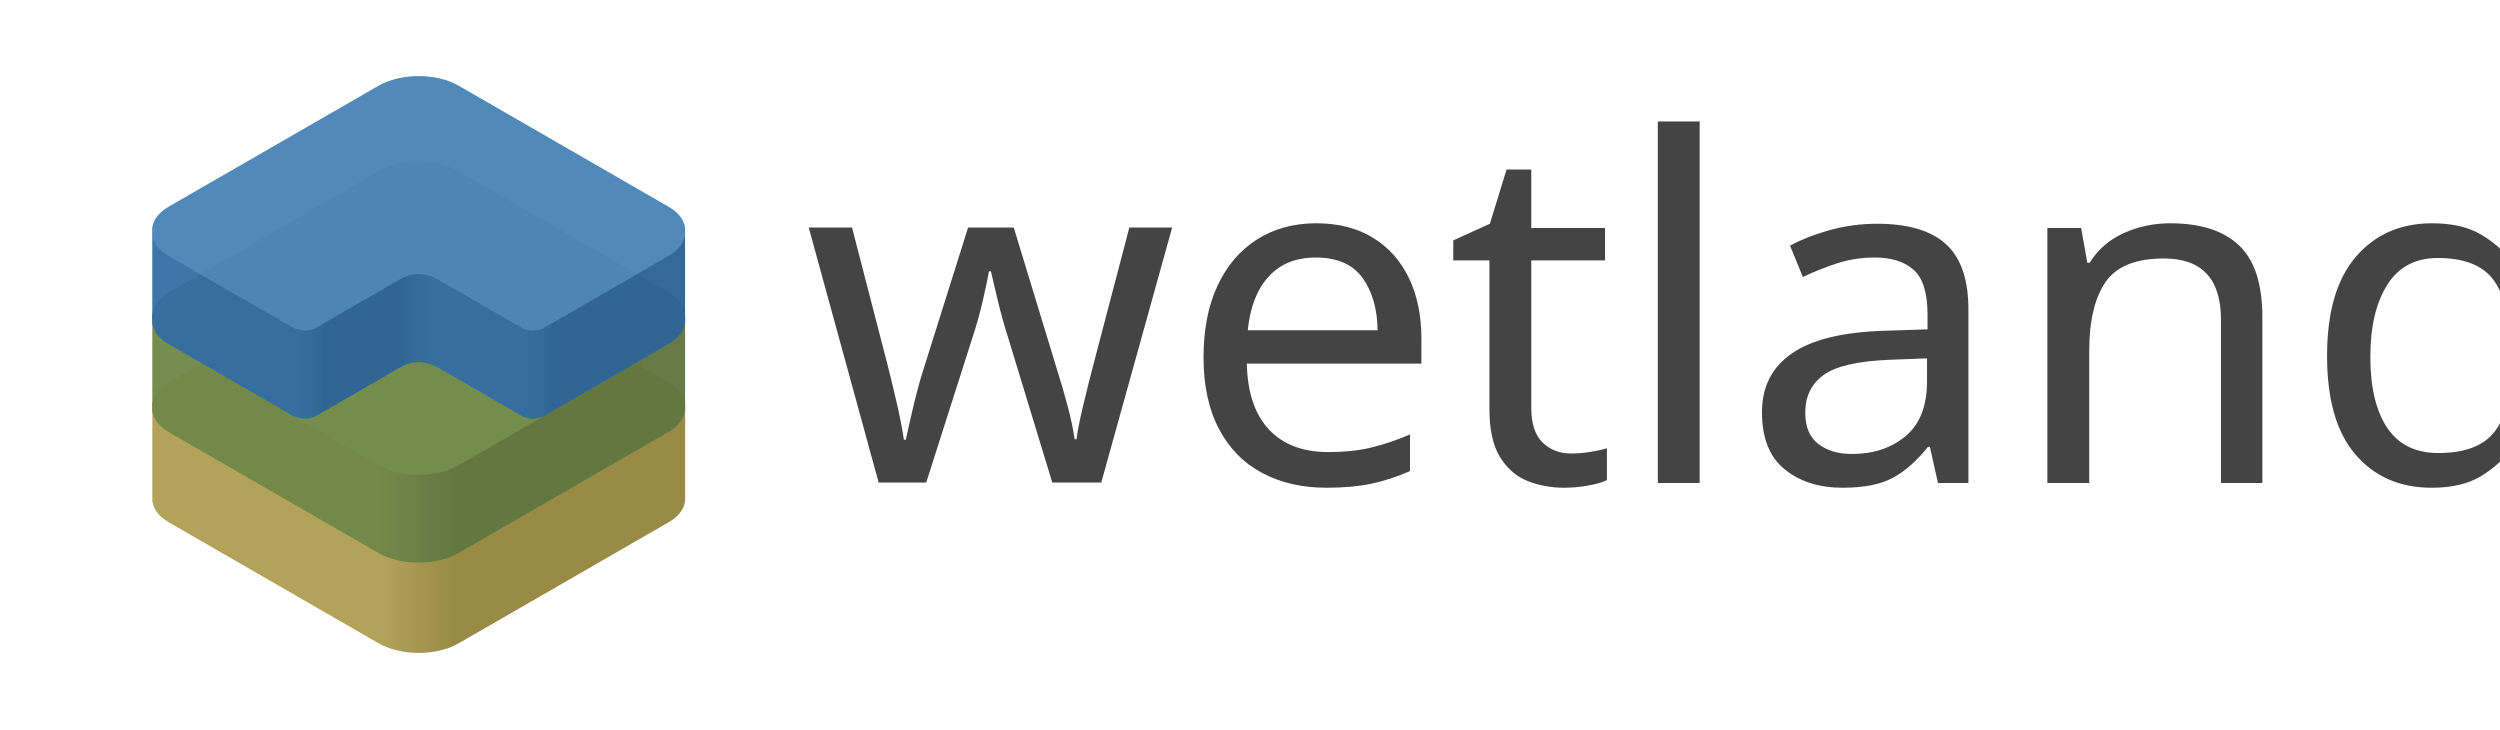
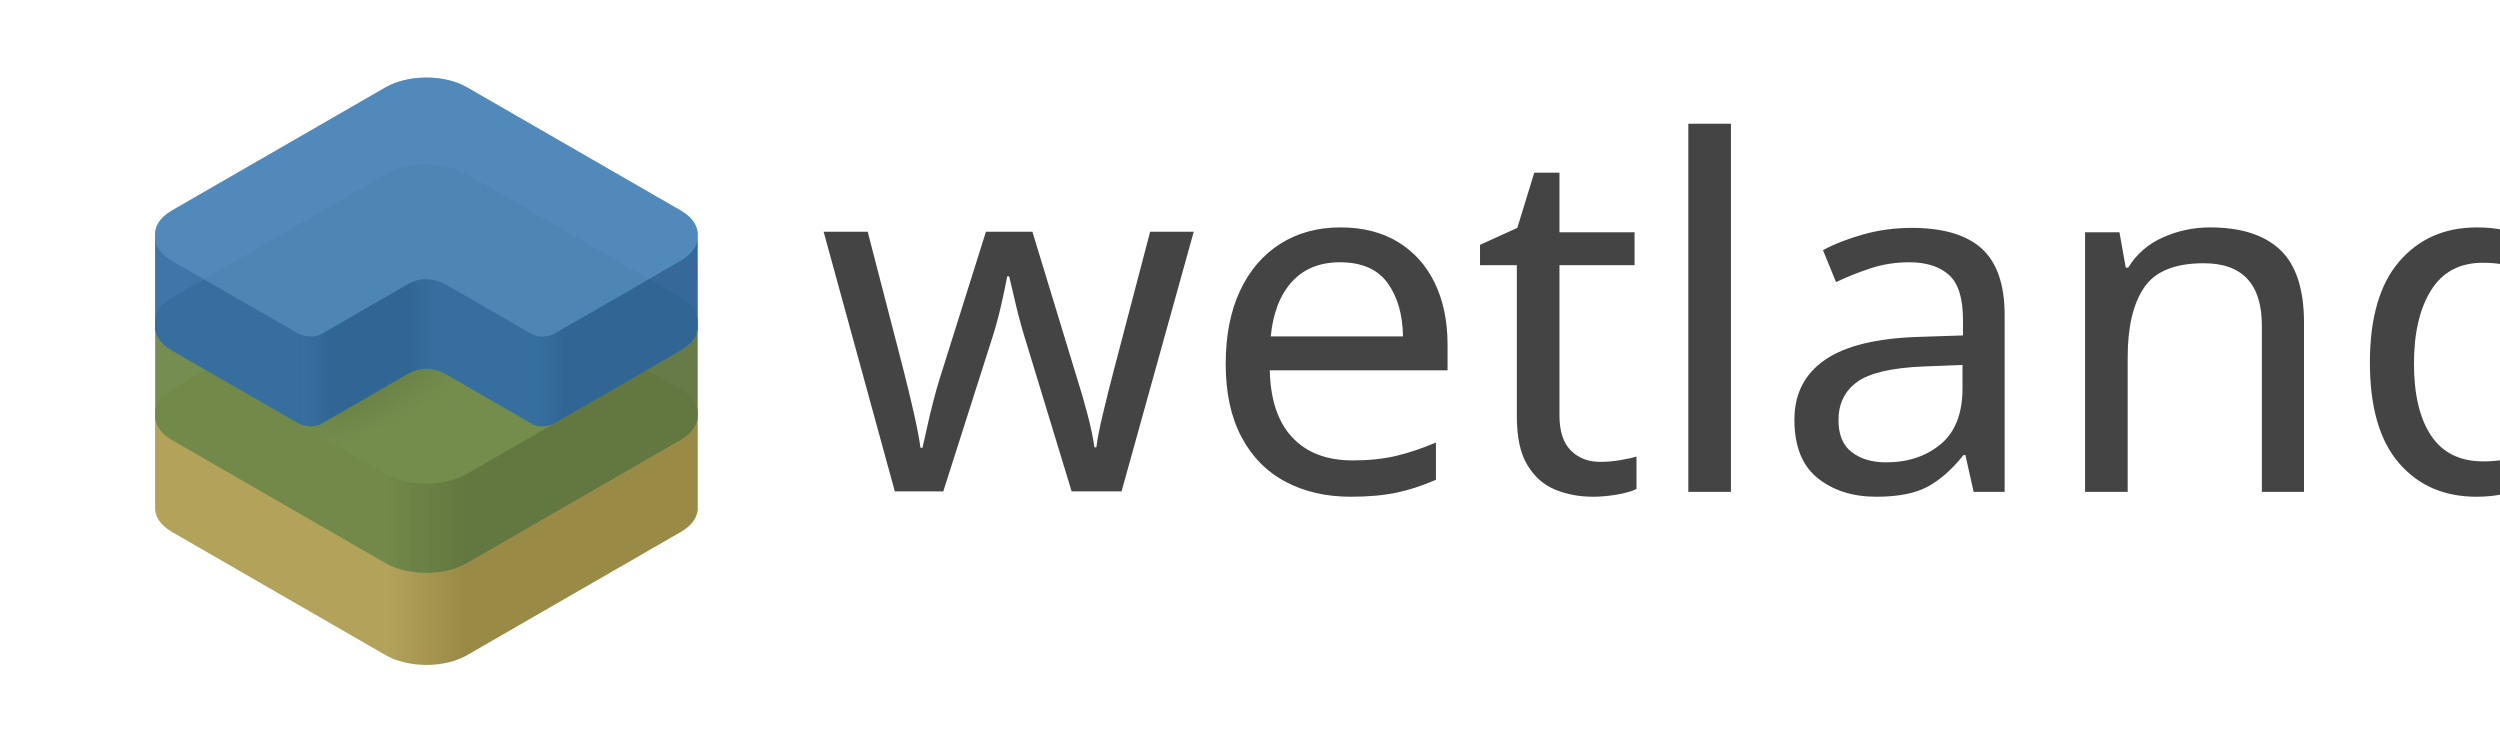
- <svg xmlns="http://www.w3.org/2000/svg" xmlns:xlink="http://www.w3.org/1999/xlink" viewBox="0 0 328.487 95.788" version="1.1" id="svg2" height="95.788" width="328.487">
-   <defs id="defs4">
-     <linearGradient id="linearGradient4857">
-       <stop id="stop4859" offset="0" style="stop-color:#326ea4;stop-opacity:0" />
-       <stop style="stop-color:#326ea4;stop-opacity:0" offset="0.25" id="stop4861" />
-       <stop id="stop4863" offset="0.324" style="stop-color:#285680;stop-opacity:0.388" />
-       <stop style="stop-color:#285680;stop-opacity:0.388" offset="0.467" id="stop4865" />
-       <stop id="stop4867" offset="0.535" style="stop-color:#326ea4;stop-opacity:0" />
-       <stop style="stop-color:#326ea4;stop-opacity:0" offset="0.679" id="stop4869" />
-       <stop id="stop4871" offset="0.753" style="stop-color:#285680;stop-opacity:0.388" />
-       <stop id="stop4873" offset="1" style="stop-color:#285680;stop-opacity:0.388" />
+ <svg xmlns="http://www.w3.org/2000/svg" xmlns:xlink="http://www.w3.org/1999/xlink" width="322.552" height="95.788" viewBox="0 0 322.552 95.788">
+   <defs>
+     <linearGradient id="e">
+       <stop offset="0" stop-color="#326ea4" stop-opacity="0" />
+       <stop offset=".25" stop-color="#326ea4" stop-opacity="0" />
+       <stop offset=".324" stop-color="#285680" stop-opacity=".388" />
+       <stop offset=".467" stop-color="#285680" stop-opacity=".388" />
+       <stop offset=".535" stop-color="#326ea4" stop-opacity="0" />
+       <stop offset=".679" stop-color="#326ea4" stop-opacity="0" />
+       <stop offset=".753" stop-color="#285680" stop-opacity=".388" />
+       <stop offset="1" stop-color="#285680" stop-opacity=".388" />
    </linearGradient>
-     <linearGradient id="linearGradient6605">
-       <stop id="stop6607" offset="0" style="stop-color:#6f8849;stop-opacity:0.961" />
-       <stop style="stop-color:#6f8849;stop-opacity:0.961" offset="0.429" id="stop4687" />
-       <stop style="stop-color:#60763f;stop-opacity:0.961" offset="0.571" id="stop4685" />
-       <stop id="stop6609" offset="1" style="stop-color:#60763f;stop-opacity:0.961" />
+     <linearGradient id="d">
+       <stop offset="0" stop-color="#6f8849" stop-opacity=".961" />
+       <stop offset=".429" stop-color="#6f8849" stop-opacity=".961" />
+       <stop offset=".571" stop-color="#60763f" stop-opacity=".961" />
+       <stop offset="1" stop-color="#60763f" stop-opacity=".961" />
    </linearGradient>
-     <linearGradient id="linearGradient6587">
-       <stop id="stop6575" offset="0" style="stop-color:#b3a25a;stop-opacity:1;" />
-       <stop style="stop-color:#b3a25a;stop-opacity:1" offset="0.429" id="stop6589" />
-       <stop id="stop6603" offset="0.571" style="stop-color:#998a46;stop-opacity:1" />
-       <stop id="stop6577" offset="1" style="stop-color:#998a46;stop-opacity:1" />
+     <linearGradient id="c">
+       <stop offset="0" stop-color="#b3a25a" />
+       <stop offset=".429" stop-color="#b3a25a" />
+       <stop offset=".571" stop-color="#998a46" />
+       <stop offset="1" stop-color="#998a46" />
    </linearGradient>
-     <clipPath id="clipPath4356" clipPathUnits="userSpaceOnUse">
-       <path style="opacity:1;fill:#ff2c2c;fill-opacity:0.243;stroke:none;stroke-width:5;stroke-miterlimit:4;stroke-dasharray:none;stroke-dashoffset:0;stroke-opacity:1" d="m 1.011,1047.919 c -0.017,0.234 0.122,0.472 0.43,0.651 l 5.515,3.179 c 0.586,0.337 1.525,0.339 2.107,0 l 5.515,-3.179 c 0.309,-0.178 0.451,-0.416 0.434,-0.651" id="use4358" />
+     <clipPath id="a">
+       <path d="M8.338 1026.773l1.374.792c.247.1.467.091.629-.02h.002l2.162-1.248c.33-.192.651-.192 1.012 0l2.16 1.248h.002c.15.103.352.122.578.043l2.116-1.22.873-.01.019-3.199H7.525l.144 3.518z" fill="#f11" fill-opacity=".231" stroke-width="5" />
    </clipPath>
-     <clipPath id="clipPath4453" clipPathUnits="userSpaceOnUse">
-       <path style="opacity:1;fill:#ff1111;fill-opacity:0.231;stroke:none;stroke-width:5;stroke-miterlimit:4;stroke-dasharray:none;stroke-dashoffset:0;stroke-opacity:1" d="m 3.341,1042.736 1.374,0.792 c 0.247,0.101 0.467,0.091 0.629,-0.02 l 0.002,0 2.162,-1.248 c 0.329,-0.192 0.651,-0.192 1.012,0 l 2.16,1.248 0.002,0 c 0.15,0.102 0.352,0.121 0.578,0.043 l 2.116,-1.22 0.873,-0.01 0.019,-3.199 -11.74,0 0.144,3.518 z" id="use4455" />
+     <clipPath id="b">
+       <path d="M3.349 1010.407l1.373.792c.247.1.468.09.63-.02h.001l2.162-1.248c.33-.193.651-.193 1.012 0l2.16 1.248h.002c.15.102.353.121.578.043l2.117-1.22.873-.01.018-3.2H2.535l.144 3.519z" fill="#f11" fill-opacity=".231" stroke-width="5" />
    </clipPath>
-     <clipPath id="clipPath4578" clipPathUnits="userSpaceOnUse">
-       <path style="opacity:1;fill:#ff2c2c;fill-opacity:0.243;stroke:none;stroke-width:5;stroke-miterlimit:4;stroke-dasharray:none;stroke-dashoffset:0;stroke-opacity:1" d="m 14.992,1040.947 c 0.017,-0.234 -0.122,-0.471 -0.43,-0.65 l -5.51,-3.176 c -0.585,-0.337 -1.524,-0.339 -2.105,0 l -5.51,3.176 c -0.309,0.178 -0.451,0.416 -0.434,0.65" id="use4580" />
+     <clipPath id="h">
+       <path d="M15.002 1046.663c.018.21-.124.423-.433.583l-5.515 2.844c-.582.303-1.522.302-2.108 0l-5.514-2.844c-.308-.16-.448-.373-.43-.583v-2.118c-.018-.21.122-.422.43-.583l5.514-2.844c.586-.302 1.526-.303 2.108 0l5.515 2.844c.309.16.45.373.433.583z" fill="#ff2c2c" fill-opacity=".243" stroke-width="5" />
    </clipPath>
-     <clipPath id="clipPath4408" clipPathUnits="userSpaceOnUse">
-       <path style="opacity:1;fill:#ff2c2c;fill-opacity:0.243;stroke:none;stroke-width:5;stroke-miterlimit:4;stroke-dasharray:none;stroke-dashoffset:0;stroke-opacity:1" d="m -28.532,997.453 c -0.017,0.234 0.122,0.472 0.43,0.651 l 5.515,3.179 c 0.586,0.337 1.525,0.339 2.107,0 l 5.515,-3.179 c 0.309,-0.178 0.451,-0.416 0.434,-0.651" id="use4410" />
+     <clipPath id="g">
+       <path d="M8 1040.379c-.38 0-.762.085-1.055.253l-5.515 3.178c-.308.18-.447.416-.43.65-.017.235.122.474.43.653l5.515 3.178c.586.337 1.525.339 2.108 0l5.513-3.178c.31-.178.453-.418.436-.653.017-.234-.127-.472-.436-.65l-5.513-3.178c-.291-.17-.672-.254-1.053-.254z" fill="#ff2c2c" fill-opacity=".243" stroke-width="5" />
    </clipPath>
-     <clipPath id="clipPath4420" clipPathUnits="userSpaceOnUse">
-       <path style="opacity:1;fill:#ff2c2c;fill-opacity:0.243;stroke:none;stroke-width:5;stroke-miterlimit:4;stroke-dasharray:none;stroke-dashoffset:0;stroke-opacity:1" d="m -13.007,1023.883 c 0.017,-0.234 -0.122,-0.471 -0.43,-0.65 l -5.51,-3.176 c -0.585,-0.337 -1.524,-0.339 -2.105,0 l -5.51,3.176 c -0.309,0.178 -0.451,0.416 -0.434,0.65" id="use4422" />
+     <clipPath id="j">
+       <path d="M8 1039.223c-.38 0-.762.085-1.055.254l-5.515 3.178c-.308.18-.447.416-.43.65-.017.235.122.473.43.653l5.515 3.177c.586.338 1.525.34 2.108 0l5.513-3.177c.31-.179.453-.418.436-.653.017-.234-.127-.472-.436-.65l-5.513-3.178c-.291-.17-.672-.254-1.053-.254z" fill="#ff2c2c" fill-opacity=".243" stroke-width="5" />
    </clipPath>
-     <clipPath id="clipPath4428" clipPathUnits="userSpaceOnUse">
-       <path style="opacity:1;fill:#ff2c2c;fill-opacity:0.243;stroke:none;stroke-width:5;stroke-miterlimit:4;stroke-dasharray:none;stroke-dashoffset:0;stroke-opacity:1" d="m -13.007,1024.821 c 0.017,-0.234 -0.122,-0.471 -0.43,-0.65 l -5.51,-3.176 c -0.585,-0.337 -1.524,-0.339 -2.105,0 l -5.51,3.176 c -0.309,0.178 -0.451,0.416 -0.434,0.65" id="use4430" />
+     <clipPath id="l">
+       <use xlink:href="#path5683" transform="translate(0 2.308)" width="100%" height="100%" />
    </clipPath>
-     <clipPath id="clipPath4455" clipPathUnits="userSpaceOnUse">
-       <path style="opacity:1;fill:#ff1111;fill-opacity:0.231;stroke:none;stroke-width:5;stroke-miterlimit:4;stroke-dasharray:none;stroke-dashoffset:0;stroke-opacity:1" d="m 8.338,1026.773 1.374,0.792 c 0.247,0.101 0.467,0.091 0.629,-0.02 l 0.002,0 2.162,-1.248 c 0.329,-0.192 0.651,-0.192 1.012,0 l 2.16,1.248 0.002,0 c 0.15,0.102 0.352,0.121 0.578,0.043 l 2.116,-1.22 0.873,-0.01 0.019,-3.199 -11.74,0 0.144,3.518 z" id="use4457" />
+     <filter id="m" x="-.066" width="1.133" y="-.139" height="1.278" color-interpolation-filters="sRGB">
+       <feGaussianBlur stdDeviation=".388" />
+     </filter>
+     <linearGradient xlink:href="#c" id="f" x1="5.932" y1="15.685" x2="19.937" y2="15.685" gradientUnits="userSpaceOnUse" gradientTransform="matrix(5 0 0 5 -9.656 -15.001)" />
+     <linearGradient xlink:href="#d" id="i" x1="1" y1="1045.726" x2="15.004" y2="1045.726" gradientUnits="userSpaceOnUse" />
+     <linearGradient xlink:href="#e" id="k" gradientUnits="userSpaceOnUse" gradientTransform="matrix(5 0 0 5 15.007 -5174.552)" x1="1" y1="1041.39" x2="15.004" y2="1041.39" />
+     <clipPath id="n">
+       <path d="M54.982 47.584c-.834 0-1.65.24-2.474.72l-10.82 6.247h-.01c-.81.555-1.911.603-3.147.1l-1.472-.85 12.675 7.323c7.58 3.661 18.649-6.573 18.649-6.573l-10.81-6.246c-.903-.481-1.756-.721-2.59-.721z" fill="#a43232" fill-opacity=".375" fill-rule="evenodd" />
    </clipPath>
-     <clipPath id="clipPath4504" clipPathUnits="userSpaceOnUse">
-       <g id="use4506" transform="matrix(1,0,0,0.8095242,-4.978399,210.0643)" clip-path="url(#clipPath4455)">
-         <path style="opacity:1;fill:#ff2c2c;fill-opacity:0.243;stroke:none;stroke-width:5;stroke-miterlimit:4;stroke-dasharray:none;stroke-dashoffset:0;stroke-opacity:1" d="m 5.992,1025.04 c -0.017,0.234 0.122,0.472 0.43,0.651 l 5.515,3.179 c 0.586,0.337 1.525,0.339 2.107,0 l 5.515,-3.179 c 0.309,-0.178 0.451,-0.416 0.434,-0.651" id="use4810" />
-       </g>
-     </clipPath>
-     <clipPath id="clipPath4516" clipPathUnits="userSpaceOnUse">
-       <path style="opacity:1;fill:#ff2c2c;fill-opacity:0.243;stroke:none;stroke-width:5;stroke-miterlimit:4;stroke-dasharray:none;stroke-dashoffset:0;stroke-opacity:1" d="m -13.007,1022.921 c 0.017,-0.234 -0.122,-0.471 -0.43,-0.65 l -5.51,-3.176 c -0.585,-0.337 -1.524,-0.339 -2.105,0 l -5.51,3.176 c -0.309,0.178 -0.451,0.416 -0.434,0.65" id="use4518" />
-     </clipPath>
-     <clipPath id="clipPath4528" clipPathUnits="userSpaceOnUse">
-       <path style="opacity:1;fill:#ff2c2c;fill-opacity:0.243;stroke:none;stroke-width:5;stroke-miterlimit:4;stroke-dasharray:none;stroke-dashoffset:0;stroke-opacity:1" d="m -13.007,1022.892 c 0.017,-0.234 -0.122,-0.471 -0.43,-0.65 l -5.51,-3.176 c -0.585,-0.337 -1.524,-0.339 -2.105,0 l -5.51,3.176 c -0.309,0.178 -0.451,0.416 -0.434,0.65" id="use4530" />
-     </clipPath>
-     <clipPath id="clipPath4535" clipPathUnits="userSpaceOnUse">
-       <path style="opacity:1;fill:#ff1111;fill-opacity:0.231;stroke:none;stroke-width:5;stroke-miterlimit:4;stroke-dasharray:none;stroke-dashoffset:0;stroke-opacity:1" d="m 3.349,1010.407 1.374,0.792 c 0.247,0.101 0.467,0.091 0.629,-0.02 l 0.002,0 2.162,-1.248 c 0.329,-0.192 0.651,-0.192 1.012,0 l 2.16,1.248 0.002,0 c 0.15,0.102 0.352,0.121 0.578,0.043 l 2.116,-1.22 0.873,-0.01 0.019,-3.199 -11.74,0 0.144,3.518 z" id="use4537" />
-     </clipPath>
-     <clipPath id="clipPath4558" clipPathUnits="userSpaceOnUse">
-       <g transform="matrix(1,0,0,0.9444444,5.8043036e-8,89.10887)" id="g4560" clip-path="url(#clipPath4535)">
-         <path style="opacity:1;fill:#ff2c2c;fill-opacity:0.243;stroke:none;stroke-width:5;stroke-miterlimit:4;stroke-dasharray:none;stroke-dashoffset:0;stroke-opacity:1" d="m 1.013,1008.675 c -0.017,0.234 0.122,0.472 0.43,0.651 l 5.515,3.179 c 0.586,0.337 1.525,0.339 2.107,0 l 5.515,-3.179 c 0.309,-0.178 0.451,-0.416 0.434,-0.651" id="use4562" />
-       </g>
-     </clipPath>
-     <clipPath id="clipPath4577" clipPathUnits="userSpaceOnUse">
-       <path style="opacity:1;fill:#ff2c2c;fill-opacity:0.243;stroke:none;stroke-width:5;stroke-miterlimit:4;stroke-dasharray:none;stroke-dashoffset:0;stroke-opacity:1" d="m 1.019,1047.915 c -0.017,0.234 0.122,0.472 0.43,0.651 l 5.515,3.179 c 0.586,0.337 1.525,0.339 2.107,0 l 5.515,-3.179 c 0.309,-0.178 0.451,-0.416 0.434,-0.651" id="use4579" />
-     </clipPath>
-     <clipPath id="clipPath4585" clipPathUnits="userSpaceOnUse">
-       <path style="opacity:1;fill:#ff2c2c;fill-opacity:0.243;stroke:none;stroke-width:5;stroke-miterlimit:4;stroke-dasharray:none;stroke-dashoffset:0;stroke-opacity:1" d="m 1.019,1047.915 c -0.017,0.234 0.122,0.472 0.43,0.651 l 5.515,3.179 c 0.586,0.337 1.525,0.339 2.107,0 l 5.515,-3.179 c 0.309,-0.178 0.451,-0.416 0.434,-0.651" id="use4587" />
-     </clipPath>
-     <clipPath id="clipPath4602" clipPathUnits="userSpaceOnUse">
-       <path style="opacity:1;fill:#ff2c2c;fill-opacity:0.243;stroke:none;stroke-width:5;stroke-miterlimit:4;stroke-dasharray:none;stroke-dashoffset:0;stroke-opacity:1" d="m 1.019,1047.92 c -0.017,0.234 0.122,0.472 0.43,0.651 l 5.515,3.179 c 0.586,0.337 1.525,0.339 2.107,0 l 5.515,-3.179 c 0.309,-0.178 0.451,-0.416 0.434,-0.651" id="use4604" />
-     </clipPath>
-     <clipPath id="clipPath4577-4" clipPathUnits="userSpaceOnUse">
-       <path style="opacity:1;fill:#ff2c2c;fill-opacity:0.243;stroke:none;stroke-width:5;stroke-miterlimit:4;stroke-dasharray:none;stroke-dashoffset:0;stroke-opacity:1" d="m 1.019,1047.915 c -0.017,0.234 0.122,0.472 0.43,0.651 l 5.515,3.179 c 0.586,0.337 1.525,0.339 2.107,0 l 5.515,-3.179 c 0.309,-0.178 0.451,-0.416 0.434,-0.651" id="use4579-2" />
-     </clipPath>
-     <clipPath id="clipPath5503" clipPathUnits="userSpaceOnUse">
-       <path id="use5505" style="opacity:1;fill:#ff2c2c;fill-opacity:0.243;stroke:none;stroke-width:5;stroke-miterlimit:4;stroke-dasharray:none;stroke-dashoffset:0;stroke-opacity:1" d="m 15.002,1047.985 c 0.017,0.235 -0.125,0.473 -0.434,0.651 l -5.515,3.179 c -0.582,0.339 -1.522,0.337 -2.107,0 l -5.515,-3.179 c -0.308,-0.179 -0.447,-0.417 -0.43,-0.651 l -1e-6,-2.368 c -0.017,-0.234 0.122,-0.472 0.43,-0.651 l 5.515,-3.179 c 0.586,-0.338 1.525,-0.339 2.107,0 l 5.515,3.179 c 0.309,0.178 0.451,0.416 0.434,0.651 z" />
-     </clipPath>
-     <clipPath id="clipPath5517" clipPathUnits="userSpaceOnUse">
-       <path id="use5519" style="opacity:1;fill:#ff2c2c;fill-opacity:0.243;stroke:none;stroke-width:5;stroke-miterlimit:4;stroke-dasharray:none;stroke-dashoffset:0;stroke-opacity:1" d="m 15.002,1046.663 c 0.017,0.21 -0.125,0.423 -0.434,0.583 l -5.515,2.844 c -0.582,0.303 -1.522,0.302 -2.107,0 l -5.515,-2.844 c -0.308,-0.16 -0.447,-0.373 -0.43,-0.583 l -1e-6,-2.118 c -0.017,-0.21 0.122,-0.422 0.43,-0.583 l 5.515,-2.844 c 0.586,-0.302 1.525,-0.304 2.107,0 l 5.515,2.844 c 0.309,0.159 0.451,0.373 0.434,0.583 z" />
-     </clipPath>
-     <clipPath id="clipPath5523" clipPathUnits="userSpaceOnUse">
-       <path style="opacity:1;fill:#ff2c2c;fill-opacity:0.243;stroke:none;stroke-width:5;stroke-miterlimit:4;stroke-dasharray:none;stroke-dashoffset:0;stroke-opacity:1" d="m 8,1040.379 c -0.381,2e-4 -0.762,0.085 -1.055,0.254 l -5.516,3.178 C 1.122,1043.989 0.983,1044.226 1,1044.46 c -0.017,0.234 0.122,0.473 0.43,0.652 l 5.516,3.178 c 0.586,0.337 1.525,0.339 2.107,0 l 5.514,-3.178 c 0.309,-0.178 0.453,-0.418 0.436,-0.652 0.017,-0.235 -0.126,-0.472 -0.436,-0.65 l -5.514,-3.178 C 8.762,1040.463 8.381,1040.378 8,1040.379 Z" id="use5525" />
-     </clipPath>
-     <clipPath id="clipPath5544" clipPathUnits="userSpaceOnUse">
-       <path id="use5546" d="m 8,1039.223 c -0.381,2e-4 -0.762,0.085 -1.055,0.254 l -5.516,3.178 C 1.122,1042.834 0.983,1043.071 1,1043.305 c -0.017,0.234 0.122,0.473 0.43,0.652 l 5.516,3.178 c 0.586,0.337 1.525,0.339 2.107,0 l 5.514,-3.178 c 0.309,-0.178 0.453,-0.418 0.436,-0.652 0.017,-0.235 -0.126,-0.472 -0.436,-0.65 l -5.514,-3.178 C 8.762,1039.307 8.381,1039.223 8,1039.223 Z" style="opacity:1;fill:#ff2c2c;fill-opacity:0.243;stroke:none;stroke-width:5;stroke-miterlimit:4;stroke-dasharray:none;stroke-dashoffset:0;stroke-opacity:1" />
-     </clipPath>
-     <clipPath id="clipPath5550" clipPathUnits="userSpaceOnUse">
-       <path id="use5552" style="opacity:1;fill:#ff2c2c;fill-opacity:0.243;stroke:none;stroke-width:5;stroke-miterlimit:4;stroke-dasharray:none;stroke-dashoffset:0;stroke-opacity:1" d="m 15.001,1043.322 c 0.016,0.215 -0.109,0.432 -0.368,0.604 l -1.259,0.733 -2.119,1.22 c -0.226,0.079 -0.428,0.06 -0.579,-0.043 l -0.002,0 -2.162,-1.249 c -0.361,-0.192 -0.683,-0.192 -1.013,0 l -2.164,1.249 -0.002,0 c -0.162,0.111 -0.382,0.121 -0.629,0.02 l -1.374,-0.792 -1.933,-1.114 c -0.282,-0.176 -0.413,-0.403 -0.397,-0.627 l 8.9e-5,-3e-4 -5.1e-5,-2.311 c -0.017,-0.234 0.122,-0.472 0.43,-0.651 l 5.515,-3.179 c 0.586,-0.338 1.525,-0.339 2.107,0 l 5.515,3.179 c 0.309,0.178 0.451,0.416 0.434,0.651 z" />
-     </clipPath>
-     <clipPath id="clipPath5556" clipPathUnits="userSpaceOnUse">
-       <path style="opacity:1;fill:#ff2c2c;fill-opacity:0.243;stroke:none;stroke-width:5;stroke-miterlimit:4;stroke-dasharray:none;stroke-dashoffset:0;stroke-opacity:1" d="m 8,1036.91 c -0.381,2e-4 -0.762,0.083 -1.055,0.252 l -5.516,3.18 C 1.122,1040.521 0.983,1040.758 1,1040.992 c -0.017,0.224 0.115,0.451 0.396,0.627 l 1.934,1.115 1.375,0.791 c 0.247,0.101 0.467,0.091 0.629,-0.019 l 0.002,0 L 7.5,1042.258 c 0.33,-0.192 0.653,-0.192 1.014,0 l 2.162,1.248 0.002,0 c 0.151,0.103 0.352,0.122 0.578,0.043 l 2.119,-1.219 1.258,-0.734 c 0.259,-0.172 0.385,-0.388 0.369,-0.604 0.017,-0.235 -0.126,-0.472 -0.436,-0.65 l -5.514,-3.18 C 8.762,1036.992 8.381,1036.91 8,1036.91 Z" id="use5558" />
-     </clipPath>
-     <clipPath id="clipPath5687" clipPathUnits="userSpaceOnUse">
-       <use height="100%" width="100%" transform="translate(-3.9941406e-7,2.30845)" id="use5689" xlink:href="#path5683" y="0" x="0" />
-     </clipPath>
-     <filter height="1.278" y="-0.139" width="1.133" x="-0.066" id="filter5703" style="color-interpolation-filters:sRGB">
-       <feGaussianBlur id="feGaussianBlur5705" stdDeviation="0.388" />
+     <filter height="2.028" y="-.514" width="1.518" x="-.259" id="o" color-interpolation-filters="sRGB">
+       <feGaussianBlur stdDeviation="1.957" />
    </filter>
-     <clipPath id="clipPath5446" clipPathUnits="userSpaceOnUse">
-       <path id="path5448" d="m 1,1040.997 c -0.017,0.224 0.115,0.451 0.397,0.627 l 1.933,1.114 1.374,0.792 c 0.247,0.101 0.468,0.091 0.629,-0.02 l 0.002,0 2.164,-1.249 c 0.33,-0.192 0.652,-0.192 1.013,0 l 2.162,1.249 0.002,0 c 0.151,0.103 0.353,0.122 0.579,0.043 l 2.119,-1.22 1.259,-0.733 c 0.259,-0.172 0.383,-0.389 0.368,-0.604 l 0.003,-2.31 1,0.578 0,7.325 -16.004,0 L 3.9941406e-7,1039.265 1,1038.687 l 9.1e-5,2.309 z" style="opacity:1;fill:#ff2c2c;fill-opacity:0.243;stroke:none;stroke-width:5;stroke-miterlimit:4;stroke-dasharray:none;stroke-dashoffset:0;stroke-opacity:1" />
-     </clipPath>
-     <linearGradient gradientTransform="matrix(5,0,0,5,-9.657723,1020.494)" gradientUnits="userSpaceOnUse" y2="15.685" x2="19.937" y1="15.685" x1="5.932" id="linearGradient6579" xlink:href="#linearGradient6587" />
-     <linearGradient gradientUnits="userSpaceOnUse" y2="1045.726" x2="15.004" y1="1045.726" x1="1" id="linearGradient6611" xlink:href="#linearGradient6605" />
-     <linearGradient y2="1041.39" x2="15.004" y1="1041.39" x1="1" gradientTransform="matrix(5,0,0,5,15.00721,-5174.551)" gradientUnits="userSpaceOnUse" id="linearGradient4834" xlink:href="#linearGradient4857" />
  </defs>
-   <g transform="translate(0.00202392,-1035.495)" id="layer1">
-     <g id="g5740">
-       <path style="color:#000000;text-decoration:none;text-decoration-line:none;text-decoration-style:solid;text-decoration-color:#000000;clip-rule:nonzero;display:inline;overflow:visible;visibility:visible;opacity:1;isolation:auto;mix-blend-mode:normal;color-interpolation:sRGB;color-interpolation-filters:linearRGB;solid-color:#000000;solid-opacity:1;fill:url(#linearGradient6579);fill-opacity:1;fill-rule:nonzero;stroke:none;stroke-width:4.664;stroke-linecap:butt;stroke-linejoin:miter;stroke-miterlimit:4;stroke-dasharray:none;stroke-dashoffset:0;stroke-opacity:1;color-rendering:auto;image-rendering:auto;shape-rendering:auto;text-rendering:auto;enable-background:accumulate" d="m 38.155,1076.559 -15.986,9.219 c -1.538,0.896 -2.245,2.08 -2.158,3.252 l 0,11.836 c -0.087,1.171 0.62,2.356 2.158,3.252 l 27.568,15.898 c 2.928,1.687 7.626,1.696 10.537,0 l 27.578,-15.898 c 1.545,-0.891 2.254,-2.079 2.168,-3.252 l 0,-11.836 c 0.086,-1.173 -0.623,-2.361 -2.168,-3.252 l -15.996,-9.219 -33.701,0 z" id="rect4336" />
-       <rect ry="0" y="1040.233" x="0.997" height="8.485" width="14.004" id="rect4387-2" style="color:#000000;text-decoration:none;text-decoration-line:none;text-decoration-style:solid;text-decoration-color:#000000;clip-rule:nonzero;display:inline;overflow:visible;visibility:visible;opacity:1;isolation:auto;mix-blend-mode:normal;color-interpolation:sRGB;color-interpolation-filters:linearRGB;solid-color:#000000;solid-opacity:1;fill:#b2a257;fill-opacity:1;fill-rule:nonzero;stroke:none;stroke-width:4.664;stroke-linecap:butt;stroke-linejoin:miter;stroke-miterlimit:4;stroke-dasharray:none;stroke-dashoffset:0;stroke-opacity:1;color-rendering:auto;image-rendering:auto;shape-rendering:auto;text-rendering:auto;enable-background:accumulate" clip-path="url(#clipPath5523)" transform="matrix(5,0,0,5,15.00519,-4133.282)" />
-       <g id="g5566" style="opacity:1" transform="matrix(5,0,0,5,15.00519,-4139.057)">
-         <g clip-path="url(#clipPath5517)" transform="matrix(1,0,0,1.117652,0,-124.1917)" id="g5507">
-           <rect ry="0" y="1040.818" x="1" height="9.818" width="14.004" id="rect4362" style="color:#000000;text-decoration:none;text-decoration-line:none;text-decoration-style:solid;text-decoration-color:#000000;clip-rule:nonzero;display:inline;overflow:visible;visibility:visible;opacity:1;isolation:auto;mix-blend-mode:normal;color-interpolation:sRGB;color-interpolation-filters:linearRGB;solid-color:#000000;solid-opacity:1;fill:url(#linearGradient6611);fill-opacity:1;fill-rule:nonzero;stroke:none;stroke-width:4.664;stroke-linecap:butt;stroke-linejoin:miter;stroke-miterlimit:4;stroke-dasharray:none;stroke-dashoffset:0;stroke-opacity:1;color-rendering:auto;image-rendering:auto;shape-rendering:auto;text-rendering:auto;enable-background:accumulate" />
-         </g>
-         <rect clip-path="url(#clipPath5544)" ry="0" y="1039.08" x="1" height="9.24" width="14.004" id="rect4387" style="color:#000000;text-decoration:none;text-decoration-line:none;text-decoration-style:solid;text-decoration-color:#000000;clip-rule:nonzero;display:inline;overflow:visible;visibility:visible;opacity:1;isolation:auto;mix-blend-mode:normal;color-interpolation:sRGB;color-interpolation-filters:linearRGB;solid-color:#000000;solid-opacity:1;fill:#748d4d;fill-opacity:1;fill-rule:nonzero;stroke:none;stroke-width:4.664;stroke-linecap:butt;stroke-linejoin:miter;stroke-miterlimit:4;stroke-dasharray:none;stroke-dashoffset:0;stroke-opacity:1;color-rendering:auto;image-rendering:auto;shape-rendering:auto;text-rendering:auto;enable-background:accumulate" />
-       </g>
-       <path style="color:#000000;text-decoration:none;text-decoration-line:none;text-decoration-style:solid;text-decoration-color:#000000;clip-rule:nonzero;display:inline;overflow:visible;visibility:visible;opacity:1;isolation:auto;mix-blend-mode:normal;color-interpolation:sRGB;color-interpolation-filters:linearRGB;solid-color:#000000;solid-opacity:1;fill:#326ea4;fill-opacity:0.941;fill-rule:nonzero;stroke:none;stroke-width:5;stroke-linecap:butt;stroke-linejoin:miter;stroke-miterlimit:4;stroke-dasharray:none;stroke-dashoffset:0;stroke-opacity:1;color-rendering:auto;image-rendering:auto;shape-rendering:auto;text-rendering:auto;enable-background:accumulate" d="m 55.006,10.016 c -1.904,0.001 -3.81,0.426 -5.273,1.27 L 22.158,27.178 c -1.538,0.896 -2.237,2.084 -2.15,3.256 l 0,11.553 c -0.083,1.122 0.576,2.256 1.984,3.137 l 9.668,5.57 6.871,3.959 c 1.236,0.504 2.337,0.455 3.146,-0.1 l 0.01,0 10.82,-6.246 c 1.649,-0.962 3.26,-0.962 5.064,0 l 10.811,6.246 0.01,0 c 0.753,0.515 1.763,0.61 2.893,0.215 l 10.596,-6.098 6.295,-3.666 c 1.293,-0.861 1.917,-1.944 1.838,-3.02 l -0.002,-11.551 c 0.086,-1.173 -0.625,-2.365 -2.17,-3.256 L 60.27,11.285 c -1.456,-0.849 -3.359,-1.271 -5.264,-1.27 z" id="rect4407" transform="translate(-0.00202634,1035.494)" />
-       <path style="color:#000000;text-decoration:none;text-decoration-line:none;text-decoration-style:solid;text-decoration-color:#000000;clip-rule:nonzero;display:inline;overflow:visible;visibility:visible;opacity:1;isolation:auto;mix-blend-mode:normal;color-interpolation:sRGB;color-interpolation-filters:linearRGB;solid-color:#000000;solid-opacity:1;fill:#629bc9;fill-opacity:0.519;fill-rule:nonzero;stroke:none;stroke-width:5;stroke-linecap:butt;stroke-linejoin:miter;stroke-miterlimit:4;stroke-dasharray:none;stroke-dashoffset:0;stroke-opacity:1;color-rendering:auto;image-rendering:auto;shape-rendering:auto;text-rendering:auto;enable-background:accumulate" clip-path="none" d="m 55.006,1045.496 c -1.904,0 -3.809,0.415 -5.273,1.26 l -27.575,15.897 c -1.538,0.896 -2.235,2.08 -2.148,3.252 -0.083,1.122 0.574,2.253 1.982,3.134 l 9.667,5.576 6.874,3.955 c 1.236,0.504 2.335,0.454 3.144,-0.096 l 0.01,0 10.819,-6.242 c 1.648,-0.961 3.263,-0.961 5.068,0 l 10.809,6.24 0.01,0 c 0.752,0.513 1.76,0.608 2.89,0.215 l 10.595,-6.093 6.288,-3.671 c 1.293,-0.862 1.925,-1.941 1.846,-3.017 0.086,-1.173 -0.632,-2.361 -2.178,-3.252 l -27.566,-15.897 c -1.455,-0.848 -3.359,-1.261 -5.263,-1.26 z" id="rect4459" />
-       <path style="color:#000000;text-decoration:none;text-decoration-line:none;text-decoration-style:solid;text-decoration-color:#000000;clip-rule:nonzero;display:inline;overflow:visible;visibility:visible;opacity:1;isolation:auto;mix-blend-mode:normal;color-interpolation:sRGB;color-interpolation-filters:linearRGB;solid-color:#000000;solid-opacity:1;fill:url(#linearGradient4834);fill-opacity:1;fill-rule:nonzero;stroke:none;stroke-width:5;stroke-linecap:butt;stroke-linejoin:miter;stroke-miterlimit:4;stroke-dasharray:none;stroke-dashoffset:0;stroke-opacity:1;color-rendering:auto;image-rendering:auto;shape-rendering:auto;text-rendering:auto;enable-background:accumulate" d="m 20.008,30.434 0,11.553 c -0.083,1.122 0.576,2.256 1.984,3.137 l 9.668,5.57 6.871,3.959 c 1.236,0.504 2.337,0.455 3.146,-0.1 l 0.01,0 10.82,-6.246 c 1.649,-0.962 3.26,-0.962 5.064,0 l 10.811,6.246 0.01,0 c 0.753,0.515 1.763,0.61 2.893,0.215 l 10.596,-6.098 6.295,-3.666 c 1.293,-0.861 1.917,-1.944 1.838,-3.02 l -0.002,-11.16 c -0.09,0.935 -0.713,1.853 -1.84,2.604 l -6.289,3.672 -10.596,6.094 c -1.13,0.393 -2.138,0.298 -2.891,-0.215 l -0.01,0 -10.811,-6.24 c -1.805,-0.962 -3.42,-0.962 -5.068,0 l -10.82,6.242 -0.01,0 c -0.809,0.55 -1.909,0.6 -3.145,0.096 l -6.875,-3.955 -9.668,-5.576 c -1.398,-0.875 -2.055,-1.997 -1.982,-3.111 z" transform="translate(-0.00202634,1035.494)" id="path4832" />
+   <path d="M38.157 41.063L22.17 50.282c-1.538.896-2.245 2.08-2.158 3.252V65.37c-.087 1.171.62 2.356 2.158 3.252L49.74 84.52c2.927 1.687 7.626 1.696 10.537 0l27.578-15.898c1.545-.891 2.254-2.08 2.168-3.252V53.534c.086-1.173-.623-2.361-2.168-3.252l-15.996-9.219H38.157z" style="text-decoration-line:none;text-decoration-style:solid;text-decoration-color:#000;isolation:auto;mix-blend-mode:normal" color="#000" overflow="visible" fill="url(#f)" enable-background="accumulate" />
+   <rect transform="matrix(5 0 0 5 15.007 -5168.778)" clip-path="url(#g)" style="text-decoration-line:none;text-decoration-style:solid;text-decoration-color:#000;isolation:auto;mix-blend-mode:normal" width="14.004" height="8.485" x=".997" y="1040.233" ry="0" color="#000" overflow="visible" fill="#b2a257" enable-background="accumulate" />
+   <g transform="matrix(5 0 0 5 15.007 -5174.552)">
+     <g transform="matrix(1 0 0 1.11765 0 -124.192)" clip-path="url(#h)">
+       <rect style="text-decoration-line:none;text-decoration-style:solid;text-decoration-color:#000;isolation:auto;mix-blend-mode:normal" width="14.004" height="9.818" x="1" y="1040.818" ry="0" color="#000" overflow="visible" fill="url(#i)" enable-background="accumulate" />
    </g>
-     <path clip-path="url(#clipPath5687)" style="opacity:0.245;fill:#a6c5df;fill-opacity:1;stroke:none;stroke-width:5;stroke-miterlimit:4;stroke-dasharray:none;stroke-dashoffset:0;stroke-opacity:1;filter:url(#filter5703)" d="m 8,1039.225 c -0.381,2e-4 -0.762,0.083 -1.055,0.252 l -5.516,3.18 C 1.122,1042.836 0.983,1043.073 1,1043.307 c -0.017,0.224 0.115,0.451 0.396,0.627 l 1.934,1.115 1.375,0.791 c 0.247,0.101 0.467,0.091 0.629,-0.019 l 0.002,0 L 7.5,1044.573 c 0.33,-0.192 0.653,-0.192 1.014,0 l 2.162,1.248 0.002,0 c 0.151,0.103 0.352,0.122 0.578,0.043 l 2.119,-1.219 1.258,-0.734 c 0.259,-0.172 0.385,-0.388 0.369,-0.604 0.017,-0.235 -0.126,-0.472 -0.436,-0.65 l -5.514,-3.18 C 8.762,1039.307 8.381,1039.225 8,1039.225 Z" id="use5579" />
-     <text id="text5254" y="1098.958" x="105.575" style="font-style:normal;font-variant:normal;font-weight:200;font-stretch:normal;font-size:62.5px;line-height:125%;font-family:'Titillium Web';-inkscape-font-specification:'Titillium Web Ultra-Light';letter-spacing:0px;word-spacing:0px;fill:#444444;fill-opacity:1;stroke:none;stroke-width:1px;stroke-linecap:butt;stroke-linejoin:miter;stroke-opacity:1" xml:space="preserve">
-       <tspan style="font-style:normal;font-variant:normal;font-weight:200;font-stretch:normal;font-size:62.5px;line-height:125%;font-family:'Titillium Web';-inkscape-font-specification:'Titillium Web Ultra-Light';text-align:start;writing-mode:lr-tb;text-anchor:start;fill:#444444;fill-opacity:1" y="1098.958" x="105.575" id="tspan5256">wetland</tspan>
-     </text>
+     <rect style="text-decoration-line:none;text-decoration-style:solid;text-decoration-color:#000;isolation:auto;mix-blend-mode:normal" width="14.004" height="9.24" x="1" y="1039.08" ry="0" clip-path="url(#j)" color="#000" overflow="visible" fill="#748d4d" enable-background="accumulate" />
  </g>
+   <path d="M55.006 10.014c-1.904.001-3.81.426-5.274 1.27L22.158 27.176c-1.538.897-2.237 2.085-2.15 3.256v11.553c-.083 1.122.576 2.256 1.984 3.137l9.668 5.57 6.871 3.959c1.236.504 2.337.455 3.147-.1h.01l10.82-6.246c1.648-.961 3.26-.961 5.064 0l10.81 6.246h.01c.753.515 1.763.61 2.893.215l10.596-6.097 6.295-3.666c1.293-.861 1.917-1.944 1.838-3.02l-.002-11.55c.086-1.174-.625-2.366-2.17-3.257L60.27 11.284c-1.456-.849-3.36-1.271-5.264-1.27z" style="text-decoration-line:none;text-decoration-style:solid;text-decoration-color:#000;isolation:auto;mix-blend-mode:normal" color="#000" overflow="visible" fill="#326ea4" fill-opacity=".941" enable-background="accumulate" />
+   <path d="M55.008 10c-1.904 0-3.81.416-5.273 1.26L22.16 27.157c-1.538.896-2.236 2.08-2.149 3.251-.083 1.122.574 2.253 1.983 3.135l9.667 5.576 6.874 3.954c1.235.504 2.335.454 3.144-.096h.01l10.82-6.241c1.648-.962 3.262-.962 5.067 0l10.81 6.24h.01c.752.512 1.76.607 2.89.214l10.594-6.093 6.289-3.672c1.293-.861 1.924-1.941 1.845-3.017.086-1.173-.632-2.36-2.177-3.251L60.27 11.26c-1.455-.849-3.359-1.261-5.263-1.26z" style="text-decoration-line:none;text-decoration-style:solid;text-decoration-color:#000;isolation:auto;mix-blend-mode:normal" color="#000" overflow="visible" fill="#629bc9" fill-opacity=".519" enable-background="accumulate" />
+   <path d="M20.008 30.432v11.553c-.083 1.122.576 2.256 1.984 3.137l9.668 5.57 6.871 3.959c1.236.504 2.337.455 3.147-.1h.01l10.82-6.246c1.648-.961 3.26-.961 5.064 0l10.81 6.246h.01c.753.515 1.763.61 2.893.215l10.596-6.097 6.295-3.666c1.293-.861 1.917-1.944 1.838-3.02l-.002-11.16c-.09.935-.713 1.853-1.84 2.603l-6.29 3.672-10.595 6.094c-1.13.393-2.138.298-2.89-.215h-.01l-10.81-6.24c-1.806-.962-3.42-.962-5.07 0l-10.82 6.242h-.01c-.809.55-1.908.6-3.144.096l-6.875-3.955-9.668-5.576c-1.398-.876-2.055-1.998-1.982-3.112z" style="text-decoration-line:none;text-decoration-style:solid;text-decoration-color:#000;isolation:auto;mix-blend-mode:normal" color="#000" overflow="visible" fill="url(#k)" enable-background="accumulate" />
+   <path transform="translate(.002 -1035.495)" clip-path="url(#l)" d="M8 1039.225c-.38 0-.762.083-1.055.252l-5.515 3.18c-.308.18-.447.416-.43.65-.017.225.115.451.396.627l1.934 1.115 1.375.791c.247.101.467.091.629-.019h.002l2.164-1.248c.33-.192.653-.192 1.014 0l2.162 1.248h.002c.15.103.352.122.578.043l2.119-1.219 1.258-.734c.258-.172.385-.389.369-.604.017-.234-.126-.472-.436-.65l-5.513-3.18c-.291-.17-.672-.252-1.053-.252z" opacity=".245" fill="#a6c5df" filter="url(#m)" />
+   <text y="63.463" x="105.577" style="line-height:125%;-inkscape-font-specification:'Titillium Web Ultra-Light'" font-weight="200" font-size="62.5" font-family="Titillium Web" letter-spacing="0" word-spacing="0" fill="#444">
+     <tspan style="line-height:125%;-inkscape-font-specification:'Titillium Web Ultra-Light';text-align:start" y="63.463" x="105.577" dx="0 -2.045 -0.818 1.636 -1.636 -0.409 -2.863">
+       <tspan dx="0 -2.045 0 1.636 -2.045 -0.74 -2.863">wetland</tspan>
+     </tspan>
+   </text>
+   <path clip-path="url(#n)" d="M55.47 45.787L45.19 50.06l-5.755 4.813c1.891.478 7.765-2.254 8.912-2.916l5.097-3.013c2.114-1.22 3.157-.957 4.128-.64-.902-.48-1.268-2.517-2.102-2.517z" fill="#596f3a" fill-opacity=".601" fill-rule="evenodd" filter="url(#o)" />
</svg>
